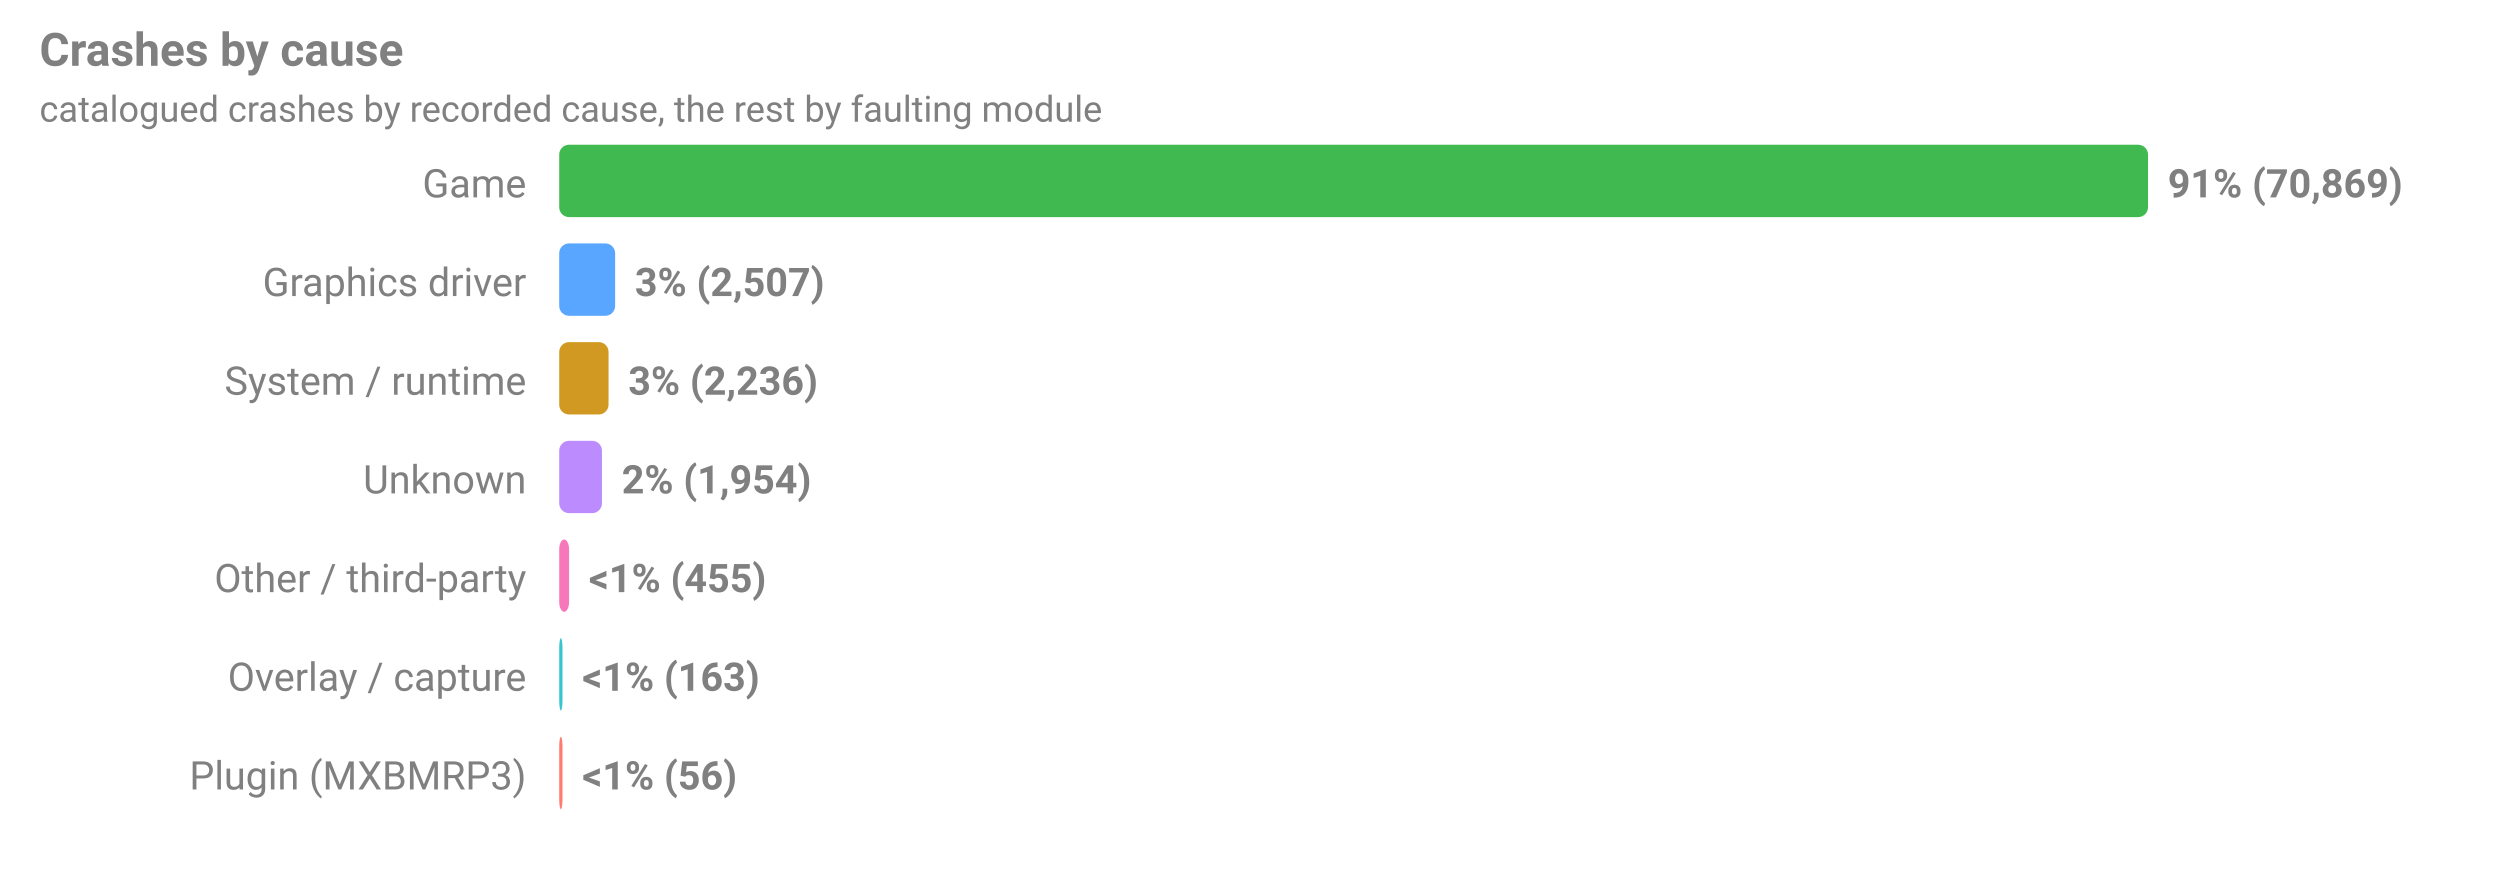
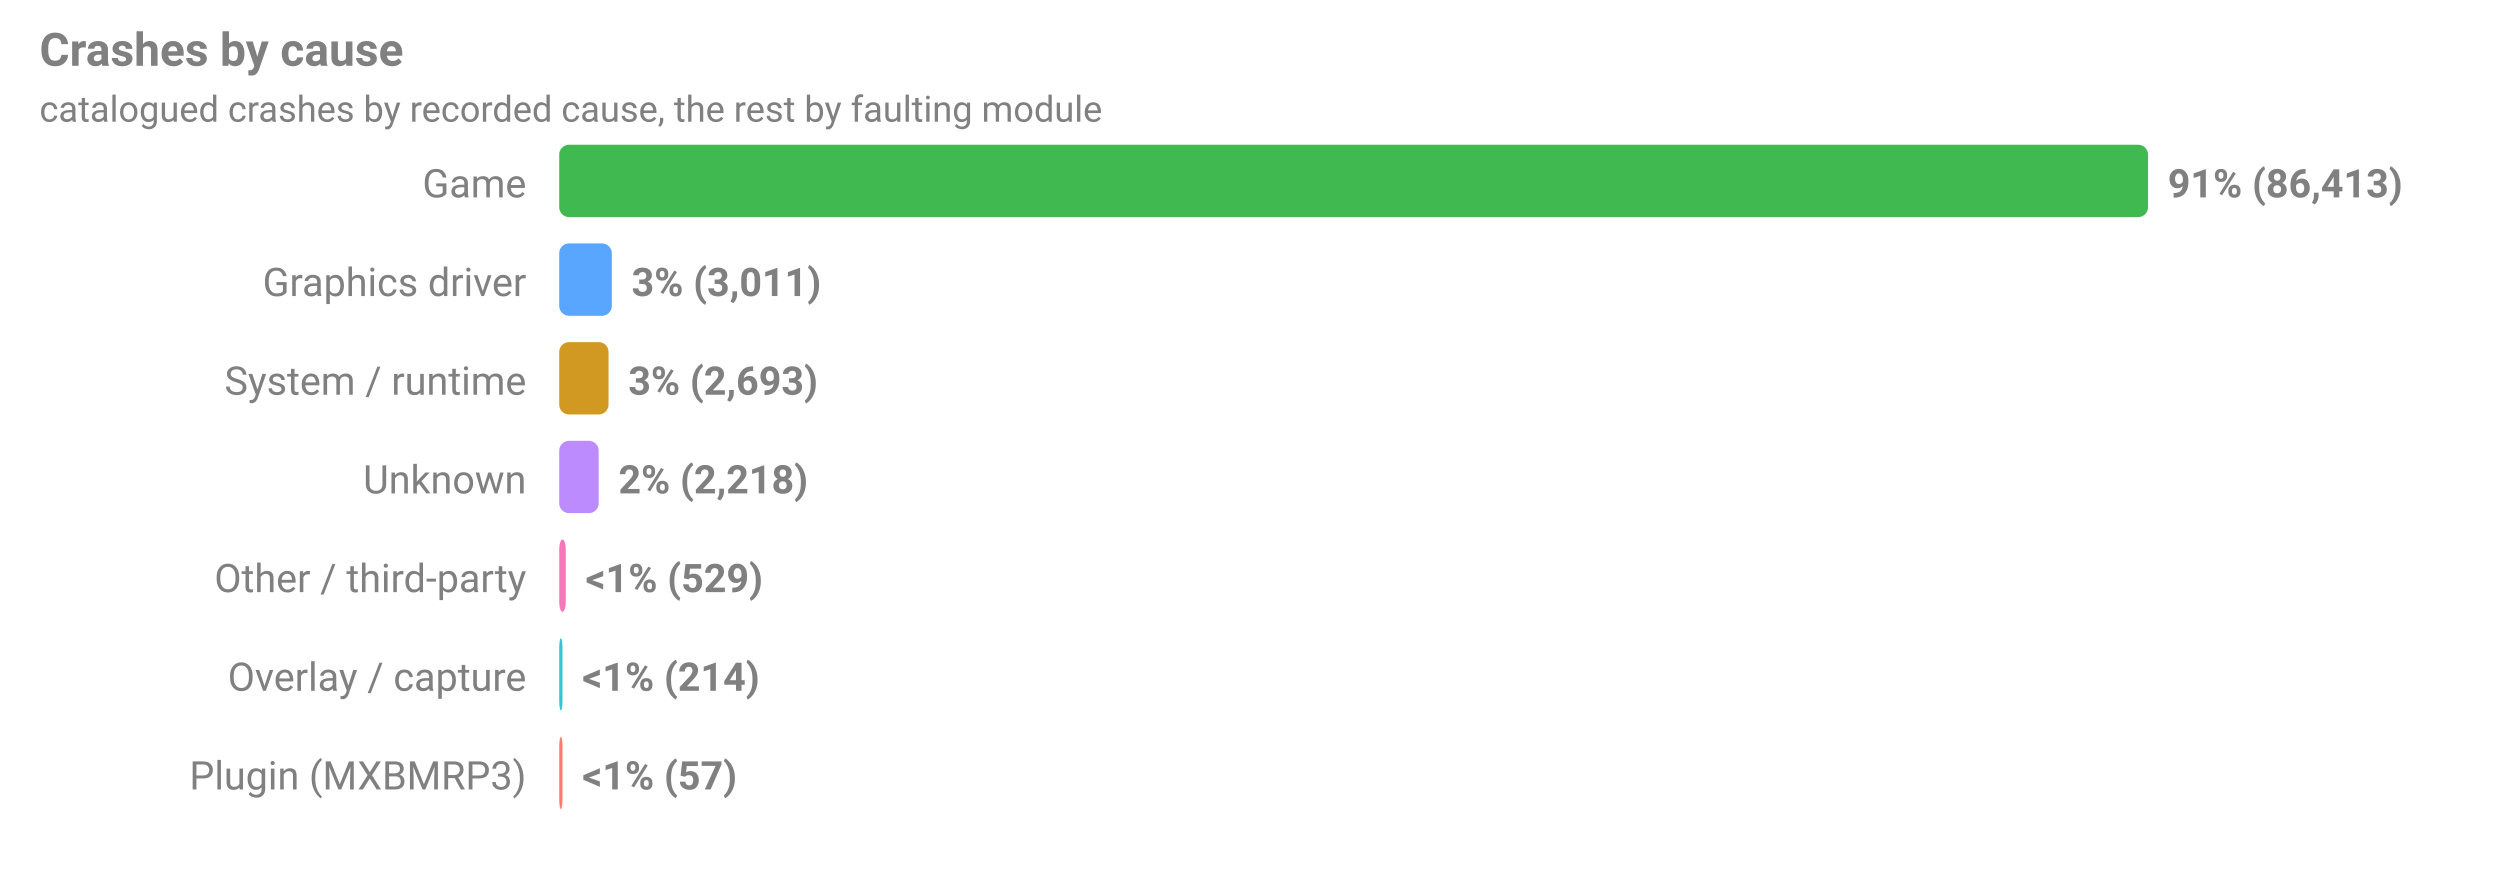
<svg xmlns="http://www.w3.org/2000/svg" width="760" height="266" viewBox="0 0 760 266" role="img" aria-label="Crashes by cause">
  <style>
  text{font-family:-apple-system,BlinkMacSystemFont,'Segoe UI',Roboto,Helvetica,Arial,sans-serif}
  .grid{stroke:#808080;stroke-opacity:.3;stroke-width:1}
  .axis{stroke:#808080;stroke-width:1}
  .lbl{fill:#808080;font-size:12px}
  .val{fill:#808080;font-size:12px;font-weight:600}
  .title{fill:#808080;font-size:14px;font-weight:700}
  .sub{fill:#808080;font-size:11px}
  .gap{fill:#808080;opacity:.12}
  .gaplbl{fill:#808080;font-size:10px;opacity:.85}
  .ico{fill:#808080}
  .t1{fill:#e3b341}
  .t2{fill:#d29922}
  .t3{fill:#b7860b}
  .t4{fill:#946f0f}
</style>
  <text x="12" y="20" class="title">Crashes by cause</text>
  <text x="12" y="37" class="sub">catalogued crashes by recorded cause, the rest by faulting module</text>
  <text x="160" y="60" class="lbl" text-anchor="end">Game</text>
-   <rect x="170" y="44" width="483" height="22" rx="3" fill="#3fb950" data-tip="Game: 91% (70,869)" />
-   <text x="659" y="60" class="val">91% (70,869)</text>
+   <rect x="170" y="44" width="483" height="22" rx="3" fill="#3fb950" data-tip="Game: 91% (86,413)" />
+   <text x="659" y="60" class="val">91% (86,413)</text>
  <text x="160" y="90" class="lbl" text-anchor="end">Graphics driver</text>
-   <rect x="170" y="74" width="17" height="22" rx="3" fill="#58a6ff" data-tip="Graphics driver: 3% (2,507)" />
-   <text x="193" y="90" class="val">3% (2,507)</text>
+   <rect x="170" y="74" width="16" height="22" rx="3" fill="#58a6ff" data-tip="Graphics driver: 3% (3,011)" />
+   <text x="192" y="90" class="val">3% (3,011)</text>
  <text x="160" y="120" class="lbl" text-anchor="end">System / runtime</text>
-   <rect x="170" y="104" width="15" height="22" rx="3" fill="#d29922" data-tip="System / runtime: 3% (2,236)" />
-   <text x="191" y="120" class="val">3% (2,236)</text>
+   <rect x="170" y="104" width="15" height="22" rx="3" fill="#d29922" data-tip="System / runtime: 3% (2,693)" />
+   <text x="191" y="120" class="val">3% (2,693)</text>
  <text x="160" y="150" class="lbl" text-anchor="end">Unknown</text>
-   <rect x="170" y="134" width="13" height="22" rx="3" fill="#bc8cff" data-tip="Unknown: 2% (1,954)" />
-   <text x="189" y="150" class="val">2% (1,954)</text>
+   <rect x="170" y="134" width="12" height="22" rx="3" fill="#bc8cff" data-tip="Unknown: 2% (2,218)" />
+   <text x="188" y="150" class="val">2% (2,218)</text>
  <text x="160" y="180" class="lbl" text-anchor="end">Other / third-party</text>
-   <rect x="170" y="164" width="3" height="22" rx="3" fill="#f778ba" data-tip="Other / third-party: &lt;1% (455)" />
-   <text x="179" y="180" class="val">&lt;1% (455)</text>
+   <rect x="170" y="164" width="2" height="22" rx="3" fill="#f778ba" data-tip="Other / third-party: &lt;1% (529)" />
+   <text x="178" y="180" class="val">&lt;1% (529)</text>
  <text x="160" y="210" class="lbl" text-anchor="end">Overlay / capture</text>
-   <rect x="170" y="194" width="1" height="22" rx="3" fill="#39c5cf" data-tip="Overlay / capture: &lt;1% (163)" />
-   <text x="177" y="210" class="val">&lt;1% (163)</text>
+   <rect x="170" y="194" width="1" height="22" rx="3" fill="#39c5cf" data-tip="Overlay / capture: &lt;1% (214)" />
+   <text x="177" y="210" class="val">&lt;1% (214)</text>
  <text x="160" y="240" class="lbl" text-anchor="end">Plugin (MXBMRP3)</text>
-   <rect x="170" y="224" width="1" height="22" rx="3" fill="#ff7b72" data-tip="Plugin (MXBMRP3): &lt;1% (56)" />
-   <text x="177" y="240" class="val">&lt;1% (56)</text>
+   <rect x="170" y="224" width="1" height="22" rx="3" fill="#ff7b72" data-tip="Plugin (MXBMRP3): &lt;1% (57)" />
+   <text x="177" y="240" class="val">&lt;1% (57)</text>
</svg>
